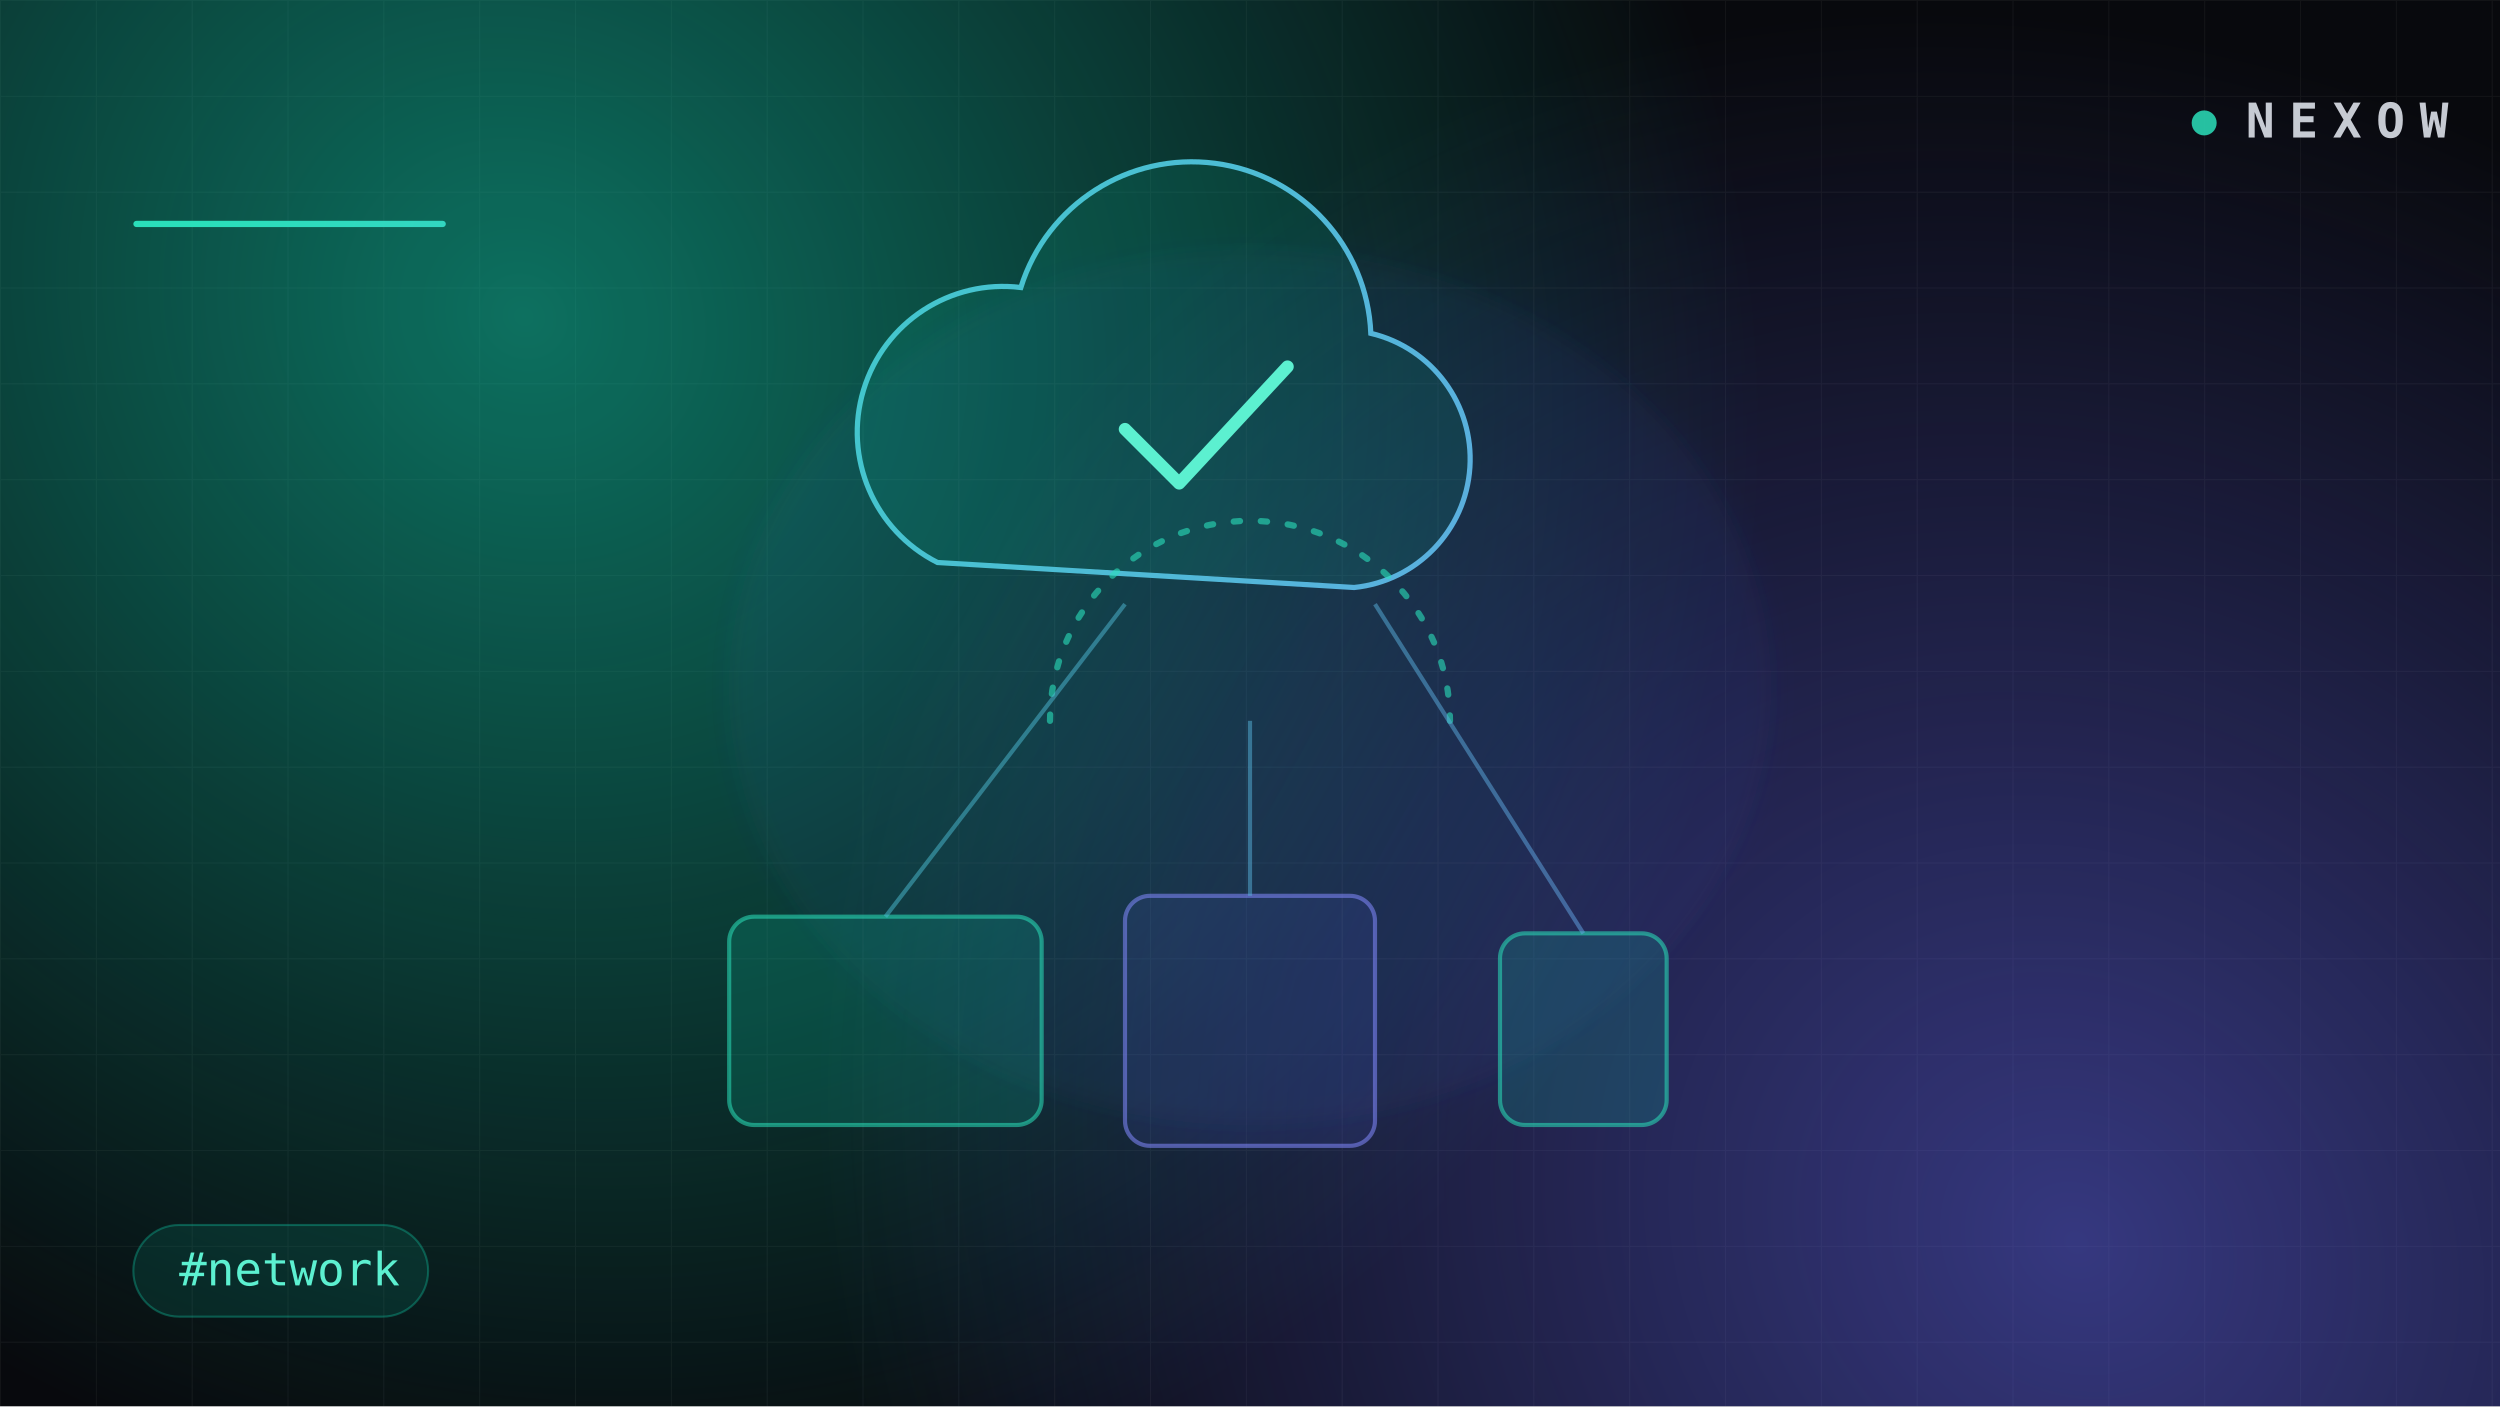
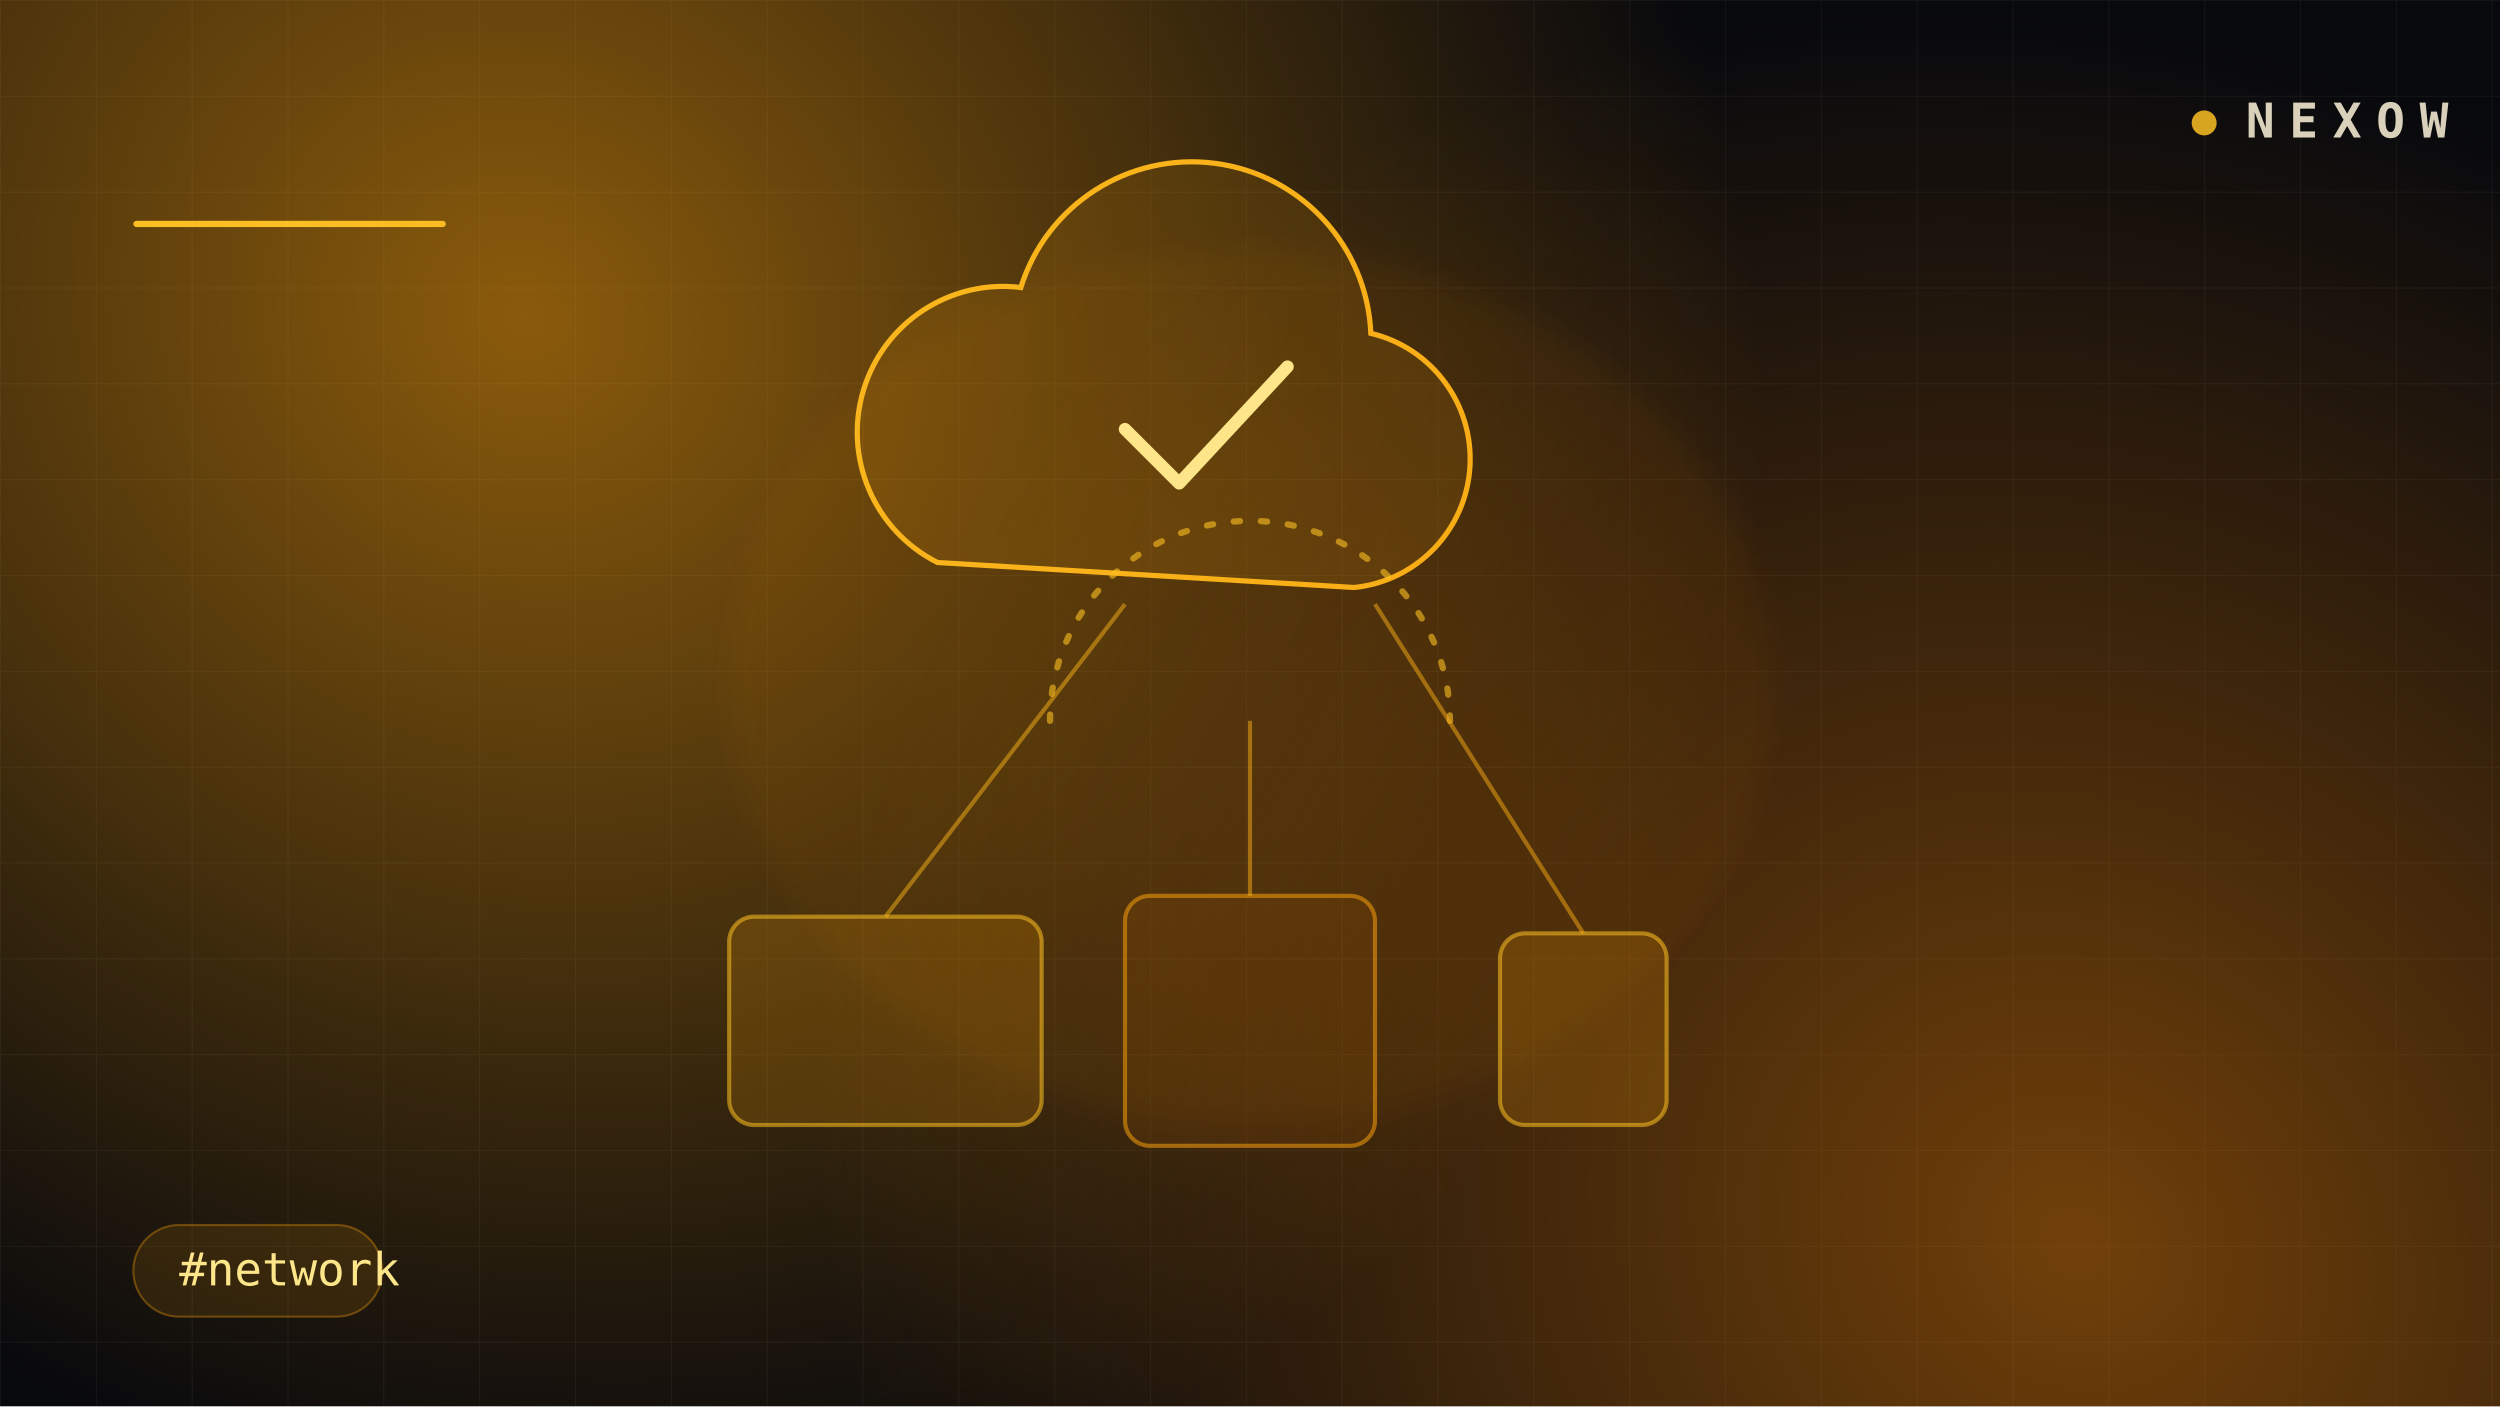
<svg xmlns="http://www.w3.org/2000/svg" width="1200" height="675" viewBox="0 0 1200 675" fill="none" role="img" aria-label="Cloud sync across devices illustration">
  <defs>
    <radialGradient id="glowA" cx="0" cy="0" r="1" gradientUnits="userSpaceOnUse" gradientTransform="translate(250 150) rotate(40) scale(620 560)">
-       <stop stop-color="#10c5a3" stop-opacity="0.55" />
-       <stop offset="1" stop-color="#10c5a3" stop-opacity="0" />
+       <stop stop-color="#f59e0b" stop-opacity="0.55" />
+       <stop offset="1" stop-color="#f59e0b" stop-opacity="0" />
    </radialGradient>
    <radialGradient id="glowB" cx="0" cy="0" r="1" gradientUnits="userSpaceOnUse" gradientTransform="translate(1000 600) rotate(-140) scale(640 560)">
-       <stop stop-color="#6366f1" stop-opacity="0.5" />
-       <stop offset="1" stop-color="#6366f1" stop-opacity="0" />
+       <stop stop-color="#d97706" stop-opacity="0.5" />
+       <stop offset="1" stop-color="#d97706" stop-opacity="0" />
    </radialGradient>
    <linearGradient id="edge" x1="80" y1="140" x2="1120" y2="560" gradientUnits="userSpaceOnUse">
-       <stop stop-color="#2adfba" />
-       <stop offset="1" stop-color="#8189fc" />
+       <stop stop-color="#fbbf24" />
+       <stop offset="1" stop-color="#f59e0b" />
    </linearGradient>
    <pattern id="grid" width="46" height="46" patternUnits="userSpaceOnUse">
      <path d="M46 0H0V46" fill="none" stroke="#ffffff" stroke-opacity="0.045" stroke-width="1" />
    </pattern>
    <filter id="soft" x="-30%" y="-30%" width="160%" height="160%">
      <feGaussianBlur stdDeviation="7" />
    </filter>
  </defs>
  <rect width="1200" height="675" fill="#08090d" />
  <rect width="1200" height="675" fill="url(#grid)" />
  <rect width="1200" height="675" fill="url(#glowA)" />
  <rect width="1200" height="675" fill="url(#glowB)" />
  <g opacity="0.85">
-     <circle cx="1058" cy="59" r="6" fill="#2adfba" />
-     <text x="1078" y="66" font-family="'JetBrains Mono', ui-monospace, SFMono-Regular, monospace" font-size="23" font-weight="700" letter-spacing="7" fill="#e8ecf5">NEXOW</text>
+     <circle cx="1058" cy="59" r="6" fill="#fbbf24" />
+     <text x="1078" y="66" font-family="'JetBrains Mono', ui-monospace, SFMono-Regular, monospace" font-size="23" font-weight="700" letter-spacing="7" fill="#fdf3d8">NEXOW</text>
  </g>
  <g transform="translate(64 588)">
-     <rect x="0" y="0" width="141.5" height="44" rx="22" fill="#10c5a3" fill-opacity="0.12" stroke="#10c5a3" stroke-opacity="0.35" />
-     <text x="22" y="29" font-family="'JetBrains Mono', ui-monospace, SFMono-Regular, monospace" font-size="22" fill="#5cf0d0">#network</text>
+     <rect x="0" y="0" width="119.5" height="44" rx="22" fill="#f59e0b" fill-opacity="0.12" stroke="#f59e0b" stroke-opacity="0.35" />
+     <text x="22" y="29" font-family="'JetBrains Mono', ui-monospace, SFMono-Regular, monospace" font-size="22" fill="#fde68a">#network</text>
  </g>
  <rect x="64" y="106" width="150" height="3" rx="1.5" fill="url(#edge)" />
  <g>
-     <ellipse cx="600" cy="330" rx="250" ry="210" fill="#6366f1" fill-opacity="0.06" filter="url(#soft)" />
-     <path d="M450 270 a70 70 0 0 1 40 -132 a86 86 0 0 1 168 22 a62 62 0 0 1 -8 122 z" fill="#10c5a3" fill-opacity="0.12" stroke="url(#edge)" stroke-width="2.5" />
-     <path d="M540 206 l26 26 l52 -56" fill="none" stroke="#5cf0d0" stroke-width="6" stroke-linecap="round" stroke-linejoin="round" />
-     <path d="M504 346 a96 96 0 0 1 192 0" fill="none" stroke="#2adfba" stroke-width="3" stroke-opacity="0.6" stroke-dasharray="3 10" stroke-linecap="round" />
-     <rect x="350" y="440" width="150" height="100" rx="12" fill="#10c5a3" fill-opacity="0.18" stroke="#2adfba" stroke-opacity="0.55" stroke-width="2" />
-     <rect x="540" y="430" width="120" height="120" rx="12" fill="#6366f1" fill-opacity="0.1" stroke="#8189fc" stroke-opacity="0.55" stroke-width="2" />
-     <rect x="720" y="448" width="80" height="92" rx="12" fill="#10c5a3" fill-opacity="0.18" stroke="#2adfba" stroke-opacity="0.55" stroke-width="2" />
+     <ellipse cx="600" cy="330" rx="250" ry="210" fill="#d97706" fill-opacity="0.06" filter="url(#soft)" />
+     <path d="M450 270 a70 70 0 0 1 40 -132 a86 86 0 0 1 168 22 a62 62 0 0 1 -8 122 z" fill="#f59e0b" fill-opacity="0.12" stroke="url(#edge)" stroke-width="2.5" />
+     <path d="M540 206 l26 26 l52 -56" fill="none" stroke="#fde68a" stroke-width="6" stroke-linecap="round" stroke-linejoin="round" />
+     <path d="M504 346 a96 96 0 0 1 192 0" fill="none" stroke="#fbbf24" stroke-width="3" stroke-opacity="0.6" stroke-dasharray="3 10" stroke-linecap="round" />
+     <rect x="350" y="440" width="150" height="100" rx="12" fill="#f59e0b" fill-opacity="0.18" stroke="#fbbf24" stroke-opacity="0.55" stroke-width="2" />
+     <rect x="540" y="430" width="120" height="120" rx="12" fill="#d97706" fill-opacity="0.1" stroke="#f59e0b" stroke-opacity="0.55" stroke-width="2" />
+     <rect x="720" y="448" width="80" height="92" rx="12" fill="#f59e0b" fill-opacity="0.18" stroke="#fbbf24" stroke-opacity="0.55" stroke-width="2" />
    <line x1="425" y1="440" x2="540" y2="290" stroke="url(#edge)" stroke-opacity="0.5" stroke-width="2" />
    <line x1="600" y1="430" x2="600" y2="346" stroke="url(#edge)" stroke-opacity="0.5" stroke-width="2" />
    <line x1="760" y1="448" x2="660" y2="290" stroke="url(#edge)" stroke-opacity="0.5" stroke-width="2" />
  </g>
</svg>
